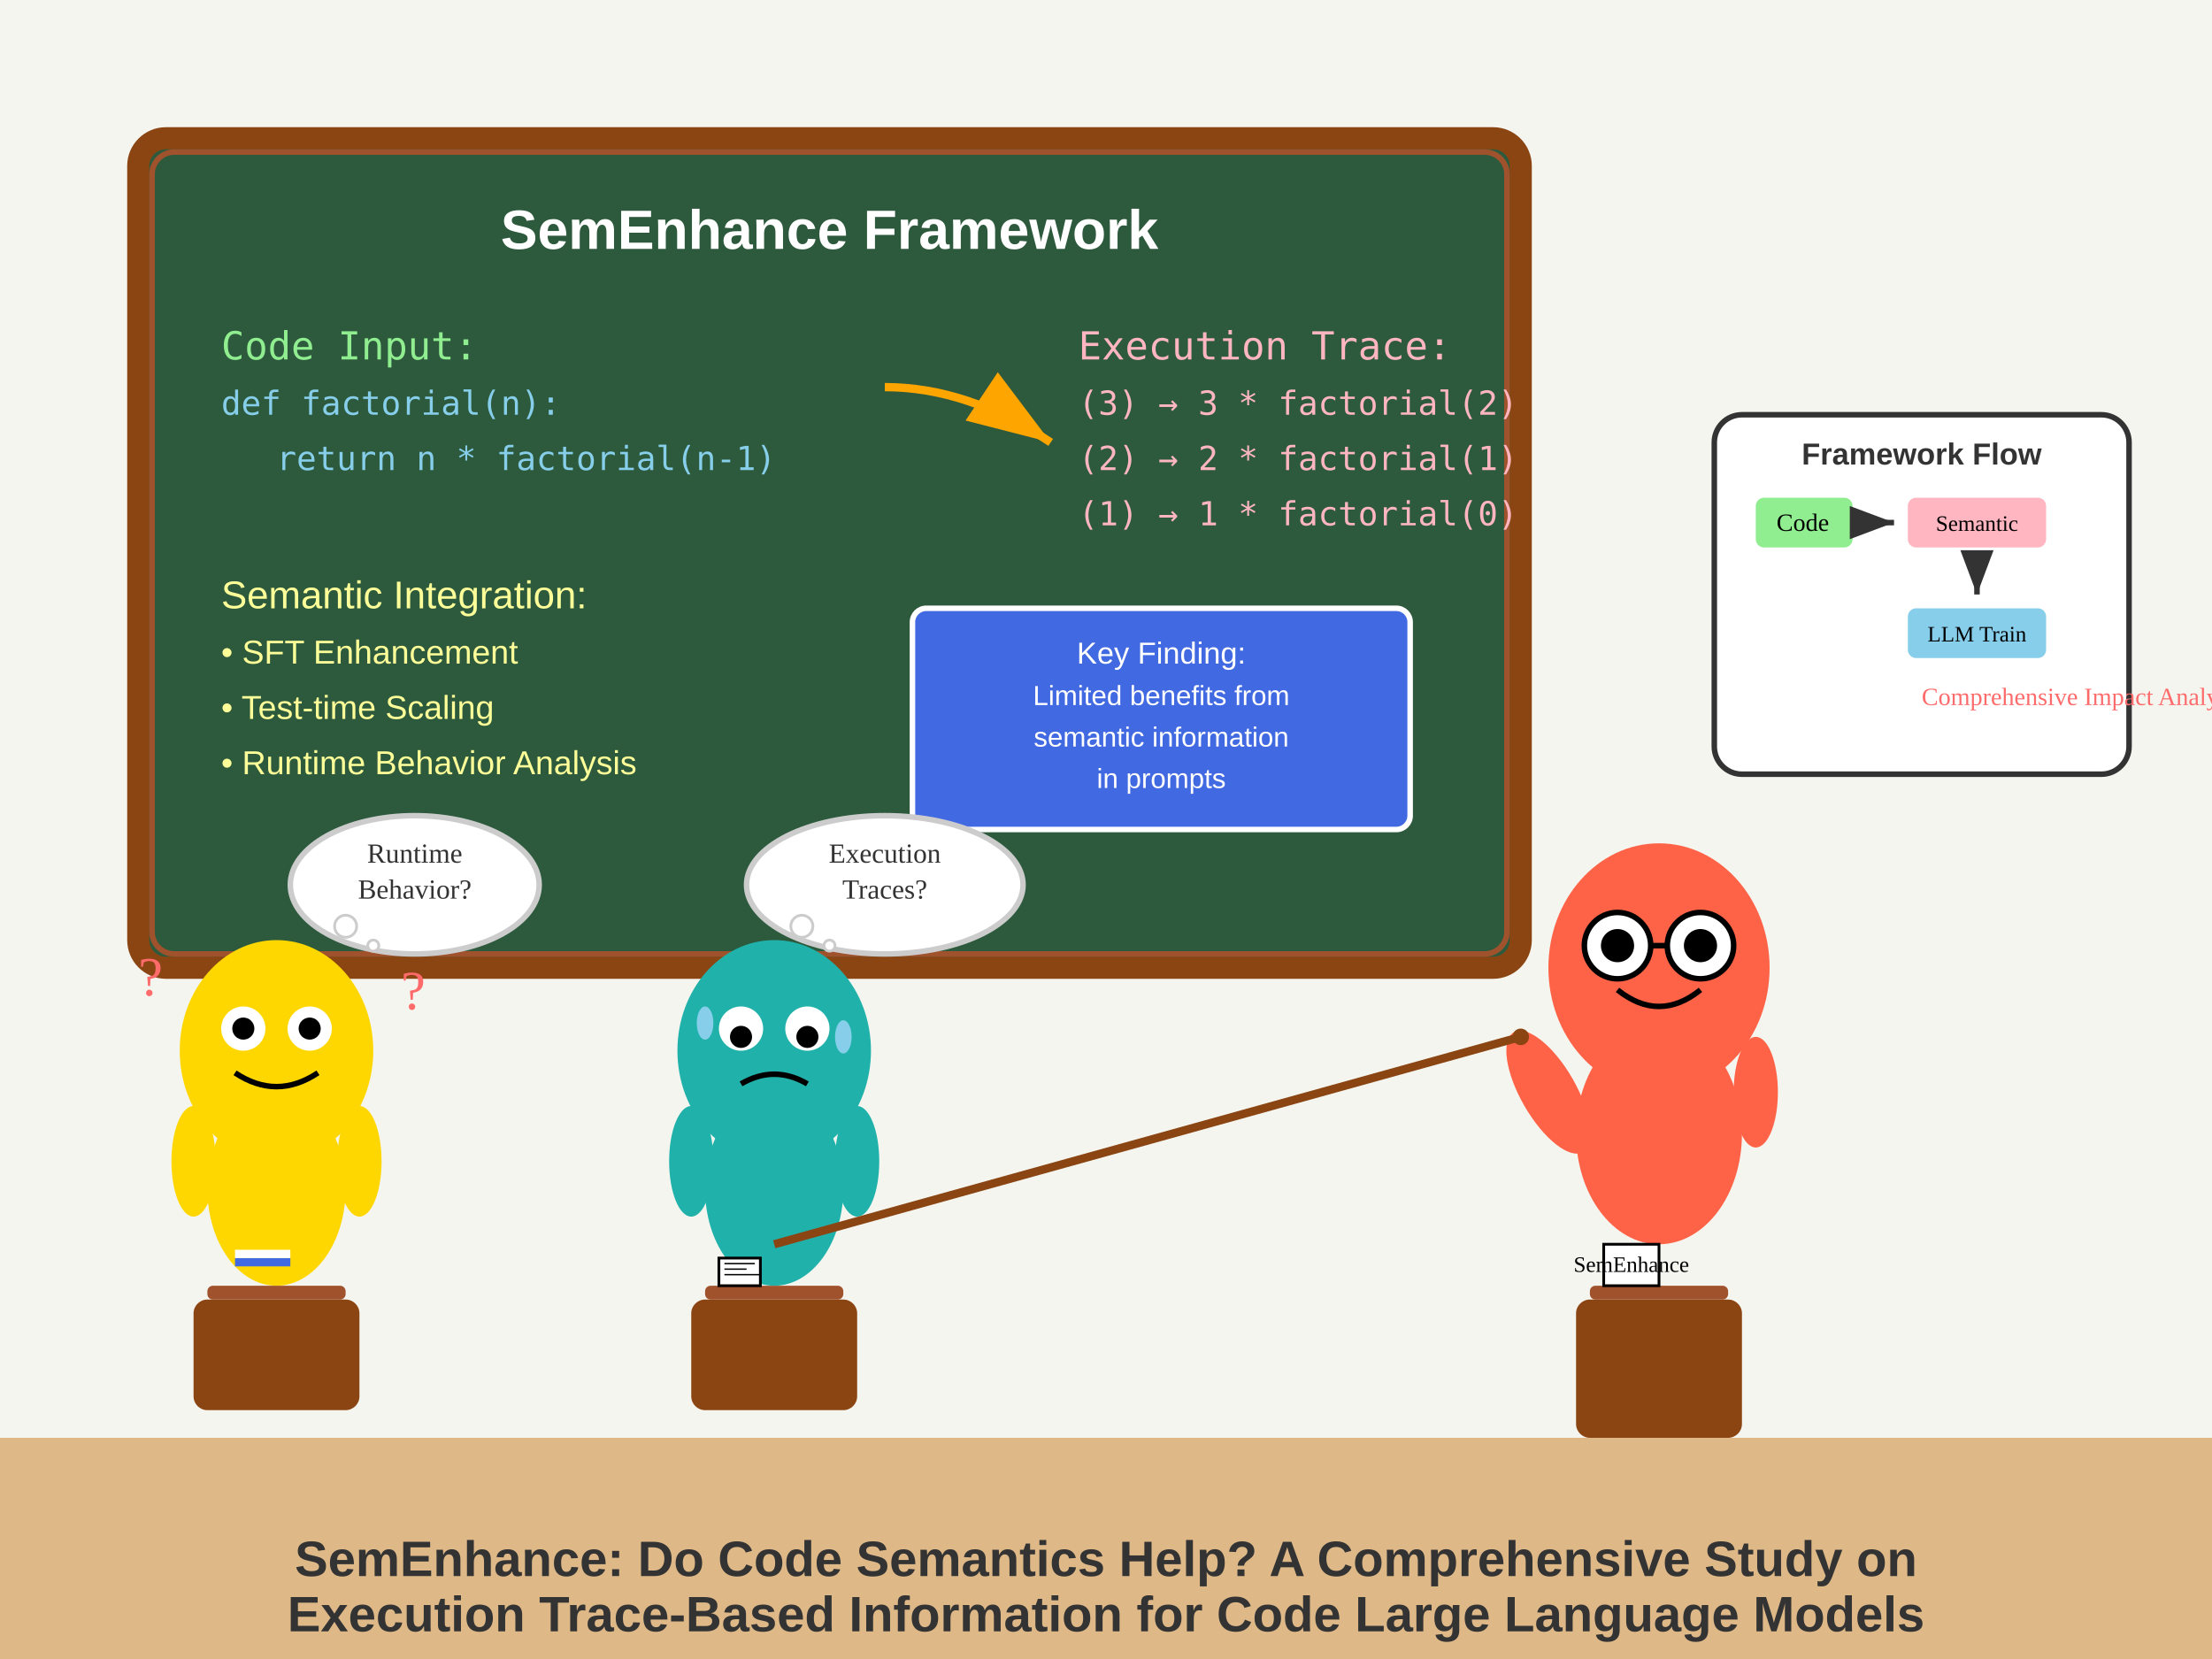
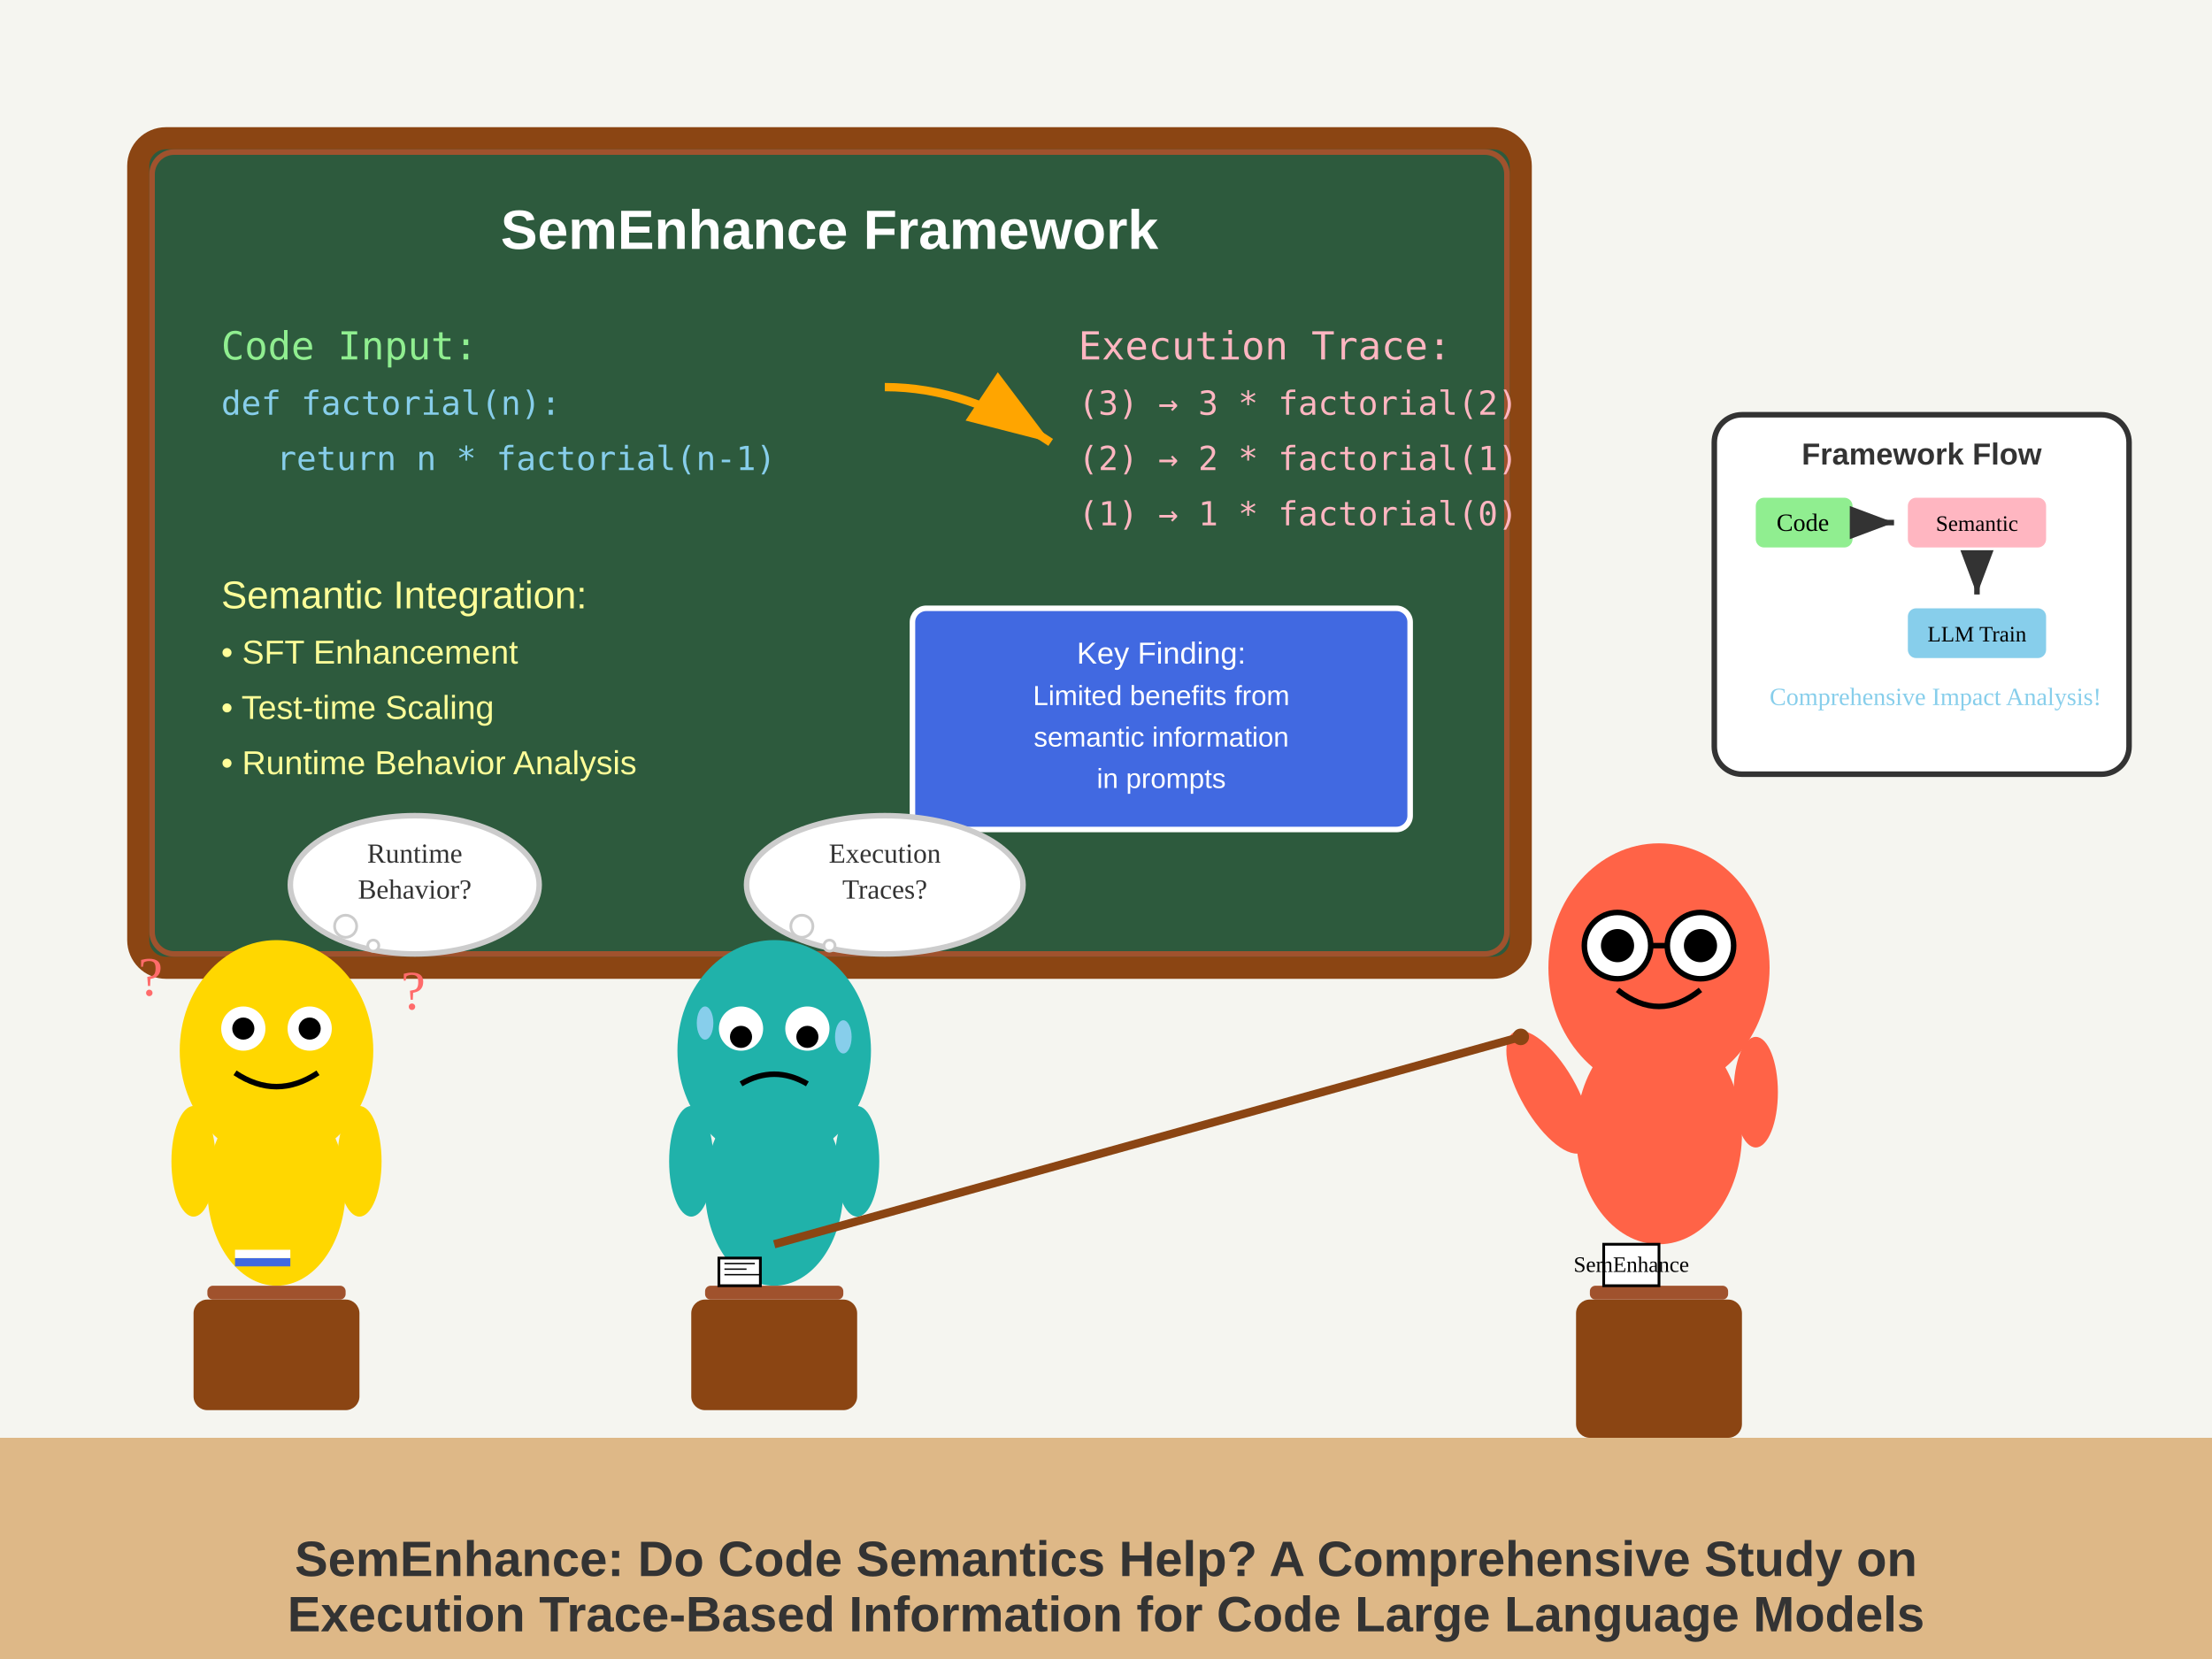
<svg xmlns="http://www.w3.org/2000/svg" viewBox="0 0 800 600">
  <rect width="800" height="600" fill="#f5f5f0" />
  <rect x="50" y="50" width="500" height="300" fill="#2d5a3d" stroke="#8B4513" stroke-width="8" rx="10" />
  <rect x="55" y="55" width="490" height="290" fill="none" stroke="#A0522D" stroke-width="2" rx="8" />
  <text x="300" y="90" font-family="Arial, sans-serif" font-size="20" fill="white" text-anchor="middle" font-weight="bold">SemEnhance Framework</text>
  <text x="80" y="130" font-family="monospace" font-size="14" fill="#90EE90">Code Input:</text>
  <text x="80" y="150" font-family="monospace" font-size="12" fill="#87CEEB">def factorial(n):</text>
  <text x="100" y="170" font-family="monospace" font-size="12" fill="#87CEEB">  return n * factorial(n-1)</text>
  <path d="M 320 140 Q 350 140 380 160" stroke="#FFA500" stroke-width="3" fill="none" marker-end="url(#arrowhead)" />
  <text x="390" y="130" font-family="monospace" font-size="14" fill="#FFB6C1">Execution Trace:</text>
  <text x="390" y="150" font-family="monospace" font-size="12" fill="#FFB6C1">(3) → 3 * factorial(2)</text>
  <text x="390" y="170" font-family="monospace" font-size="12" fill="#FFB6C1">(2) → 2 * factorial(1)</text>
  <text x="390" y="190" font-family="monospace" font-size="12" fill="#FFB6C1">(1) → 1 * factorial(0)</text>
  <text x="80" y="220" font-family="Arial, sans-serif" font-size="14" fill="#FFFF99">Semantic Integration:</text>
  <text x="80" y="240" font-family="Arial, sans-serif" font-size="12" fill="#FFFF99">• SFT Enhancement</text>
  <text x="80" y="260" font-family="Arial, sans-serif" font-size="12" fill="#FFFF99">• Test-time Scaling</text>
  <text x="80" y="280" font-family="Arial, sans-serif" font-size="12" fill="#FFFF99">• Runtime Behavior Analysis</text>
  <rect x="330" y="220" width="180" height="80" fill="#4169E1" stroke="white" stroke-width="2" rx="5" />
  <text x="420" y="240" font-family="Arial, sans-serif" font-size="11" fill="white" text-anchor="middle">Key Finding:</text>
  <text x="420" y="255" font-family="Arial, sans-serif" font-size="10" fill="white" text-anchor="middle">Limited benefits from</text>
  <text x="420" y="270" font-family="Arial, sans-serif" font-size="10" fill="white" text-anchor="middle">semantic information</text>
  <text x="420" y="285" font-family="Arial, sans-serif" font-size="10" fill="white" text-anchor="middle">in prompts</text>
  <defs>
    <marker id="arrowhead" markerWidth="10" markerHeight="7" refX="10" refY="3.5" orient="auto">
      <polygon points="0 0, 10 3.5, 0 7" fill="#FFA500" />
    </marker>
  </defs>
  <g transform="translate(100, 380)">
    <ellipse cx="0" cy="0" rx="35" ry="40" fill="#FFD700" />
    <ellipse cx="0" cy="50" rx="25" ry="35" fill="#FFD700" />
    <circle cx="-12" cy="-8" r="8" fill="white" />
    <circle cx="12" cy="-8" r="8" fill="white" />
    <circle cx="-12" cy="-8" r="4" fill="black" />
    <circle cx="12" cy="-8" r="4" fill="black" />
    <path d="M -15 8 Q 0 18 15 8" stroke="black" stroke-width="2" fill="none" />
    <ellipse cx="-30" cy="40" rx="8" ry="20" fill="#FFD700" />
    <ellipse cx="30" cy="40" rx="8" ry="20" fill="#FFD700" />
    <text x="-50" y="-20" font-size="20" fill="#FF6B6B">?</text>
    <text x="45" y="-15" font-size="20" fill="#FF6B6B">?</text>
  </g>
  <rect x="70" y="470" width="60" height="40" fill="#8B4513" rx="5" />
  <rect x="75" y="465" width="50" height="5" fill="#A0522D" rx="2" />
  <rect x="85" y="455" width="20" height="3" fill="#4169E1" />
  <rect x="85" y="452" width="20" height="3" fill="white" />
  <g transform="translate(280, 380)">
    <ellipse cx="0" cy="0" rx="35" ry="40" fill="#20B2AA" />
    <ellipse cx="0" cy="50" rx="25" ry="35" fill="#20B2AA" />
    <circle cx="-12" cy="-8" r="8" fill="white" />
    <circle cx="12" cy="-8" r="8" fill="white" />
    <circle cx="-12" cy="-5" r="4" fill="black" />
    <circle cx="12" cy="-5" r="4" fill="black" />
    <path d="M -12 12 Q 0 5 12 12" stroke="black" stroke-width="2" fill="none" />
    <ellipse cx="-30" cy="40" rx="8" ry="20" fill="#20B2AA" />
    <ellipse cx="30" cy="40" rx="8" ry="20" fill="#20B2AA" />
    <ellipse cx="-25" cy="-10" rx="3" ry="6" fill="#87CEEB" />
    <ellipse cx="25" cy="-5" rx="3" ry="6" fill="#87CEEB" />
  </g>
  <rect x="250" y="470" width="60" height="40" fill="#8B4513" rx="5" />
  <rect x="255" y="465" width="50" height="5" fill="#A0522D" rx="2" />
  <rect x="260" y="455" width="15" height="10" fill="white" stroke="black" stroke-width="1" />
  <line x1="262" y1="457" x2="273" y2="457" stroke="black" stroke-width="0.5" />
  <line x1="262" y1="459" x2="270" y2="459" stroke="black" stroke-width="0.5" />
  <line x1="262" y1="461" x2="275" y2="461" stroke="black" stroke-width="0.5" />
  <g transform="translate(600, 350)">
    <ellipse cx="0" cy="0" rx="40" ry="45" fill="#FF6347" />
    <ellipse cx="0" cy="60" rx="30" ry="40" fill="#FF6347" />
    <circle cx="-15" cy="-8" r="12" fill="white" stroke="black" stroke-width="2" />
    <circle cx="15" cy="-8" r="12" fill="white" stroke="black" stroke-width="2" />
    <line x1="3" y1="-8" x2="-3" y2="-8" stroke="black" stroke-width="2" />
    <circle cx="-15" cy="-8" r="6" fill="black" />
    <circle cx="15" cy="-8" r="6" fill="black" />
    <path d="M -15 8 Q 0 20 15 8" stroke="black" stroke-width="2" fill="none" />
    <ellipse cx="-40" cy="45" rx="10" ry="25" fill="#FF6347" transform="rotate(-30 -40 45)" />
    <ellipse cx="35" cy="45" rx="8" ry="20" fill="#FF6347" />
    <line x1="-50" y1="25" x2="-320" y2="100" stroke="#8B4513" stroke-width="3" />
    <circle cx="-50" cy="25" r="3" fill="#8B4513" />
  </g>
  <rect x="570" y="470" width="60" height="50" fill="#8B4513" rx="5" />
  <rect x="575" y="465" width="50" height="5" fill="#A0522D" rx="2" />
  <rect x="580" y="450" width="20" height="15" fill="white" stroke="black" stroke-width="1" />
  <text x="590" y="460" font-size="8" text-anchor="middle" fill="black">SemEnhance</text>
  <g transform="translate(620, 150)">
    <rect x="0" y="0" width="150" height="130" fill="white" stroke="#333" stroke-width="2" rx="10" />
    <text x="75" y="18" font-family="Arial, sans-serif" font-size="11" text-anchor="middle" fill="#333" font-weight="bold">Framework Flow</text>
    <rect x="15" y="30" width="35" height="18" fill="#90EE90" rx="3" />
    <text x="32" y="42" font-size="9" text-anchor="middle">Code</text>
    <path d="M 50 39 L 65 39" stroke="#333" stroke-width="2" marker-end="url(#smallArrow)" />
    <rect x="70" y="30" width="50" height="18" fill="#FFB6C1" rx="3" />
    <text x="95" y="42" font-size="8" text-anchor="middle">Semantic</text>
    <path d="M 95 50 L 95 65" stroke="#333" stroke-width="2" marker-end="url(#smallArrow)" />
    <rect x="70" y="70" width="50" height="18" fill="#87CEEB" rx="3" />
    <text x="95" y="82" font-size="8" text-anchor="middle">LLM Train</text>
-     <text x="75" y="105" font-size="9" fill="#FF6B6B">Comprehensive Impact Analysis!</text>
+     <text x="20" y="105" font-size="9" fill="#87CEEB">Comprehensive Impact Analysis!</text>
  </g>
  <defs>
    <marker id="smallArrow" markerWidth="8" markerHeight="6" refX="8" refY="3" orient="auto">
      <polygon points="0 0, 8 3, 0 6" fill="#333" />
    </marker>
  </defs>
  <g transform="translate(150, 320)">
    <ellipse cx="0" cy="0" rx="45" ry="25" fill="white" stroke="#ccc" stroke-width="2" />
    <circle cx="-25" cy="15" r="4" fill="white" stroke="#ccc" stroke-width="1" />
    <circle cx="-15" cy="22" r="2" fill="white" stroke="#ccc" stroke-width="1" />
    <text x="0" y="-8" font-size="10" text-anchor="middle" fill="#333">Runtime</text>
    <text x="0" y="5" font-size="10" text-anchor="middle" fill="#333">Behavior?</text>
  </g>
  <g transform="translate(320, 320)">
    <ellipse cx="0" cy="0" rx="50" ry="25" fill="white" stroke="#ccc" stroke-width="2" />
    <circle cx="-30" cy="15" r="4" fill="white" stroke="#ccc" stroke-width="1" />
    <circle cx="-20" cy="22" r="2" fill="white" stroke="#ccc" stroke-width="1" />
    <text x="0" y="-8" font-size="10" text-anchor="middle" fill="#333">Execution</text>
    <text x="0" y="5" font-size="10" text-anchor="middle" fill="#333">Traces?</text>
  </g>
  <rect x="0" y="520" width="800" height="80" fill="#DEB887" />
  <text x="400" y="570" font-family="Arial, sans-serif" font-size="18" text-anchor="middle" fill="#333" font-weight="bold">SemEnhance: Do Code Semantics Help? A Comprehensive Study on </text>
  <text x="400" y="590" font-family="Arial, sans-serif" font-size="18" text-anchor="middle" fill="#333" font-weight="bold">    Execution Trace-Based Information for Code Large Language Models</text>
</svg>
